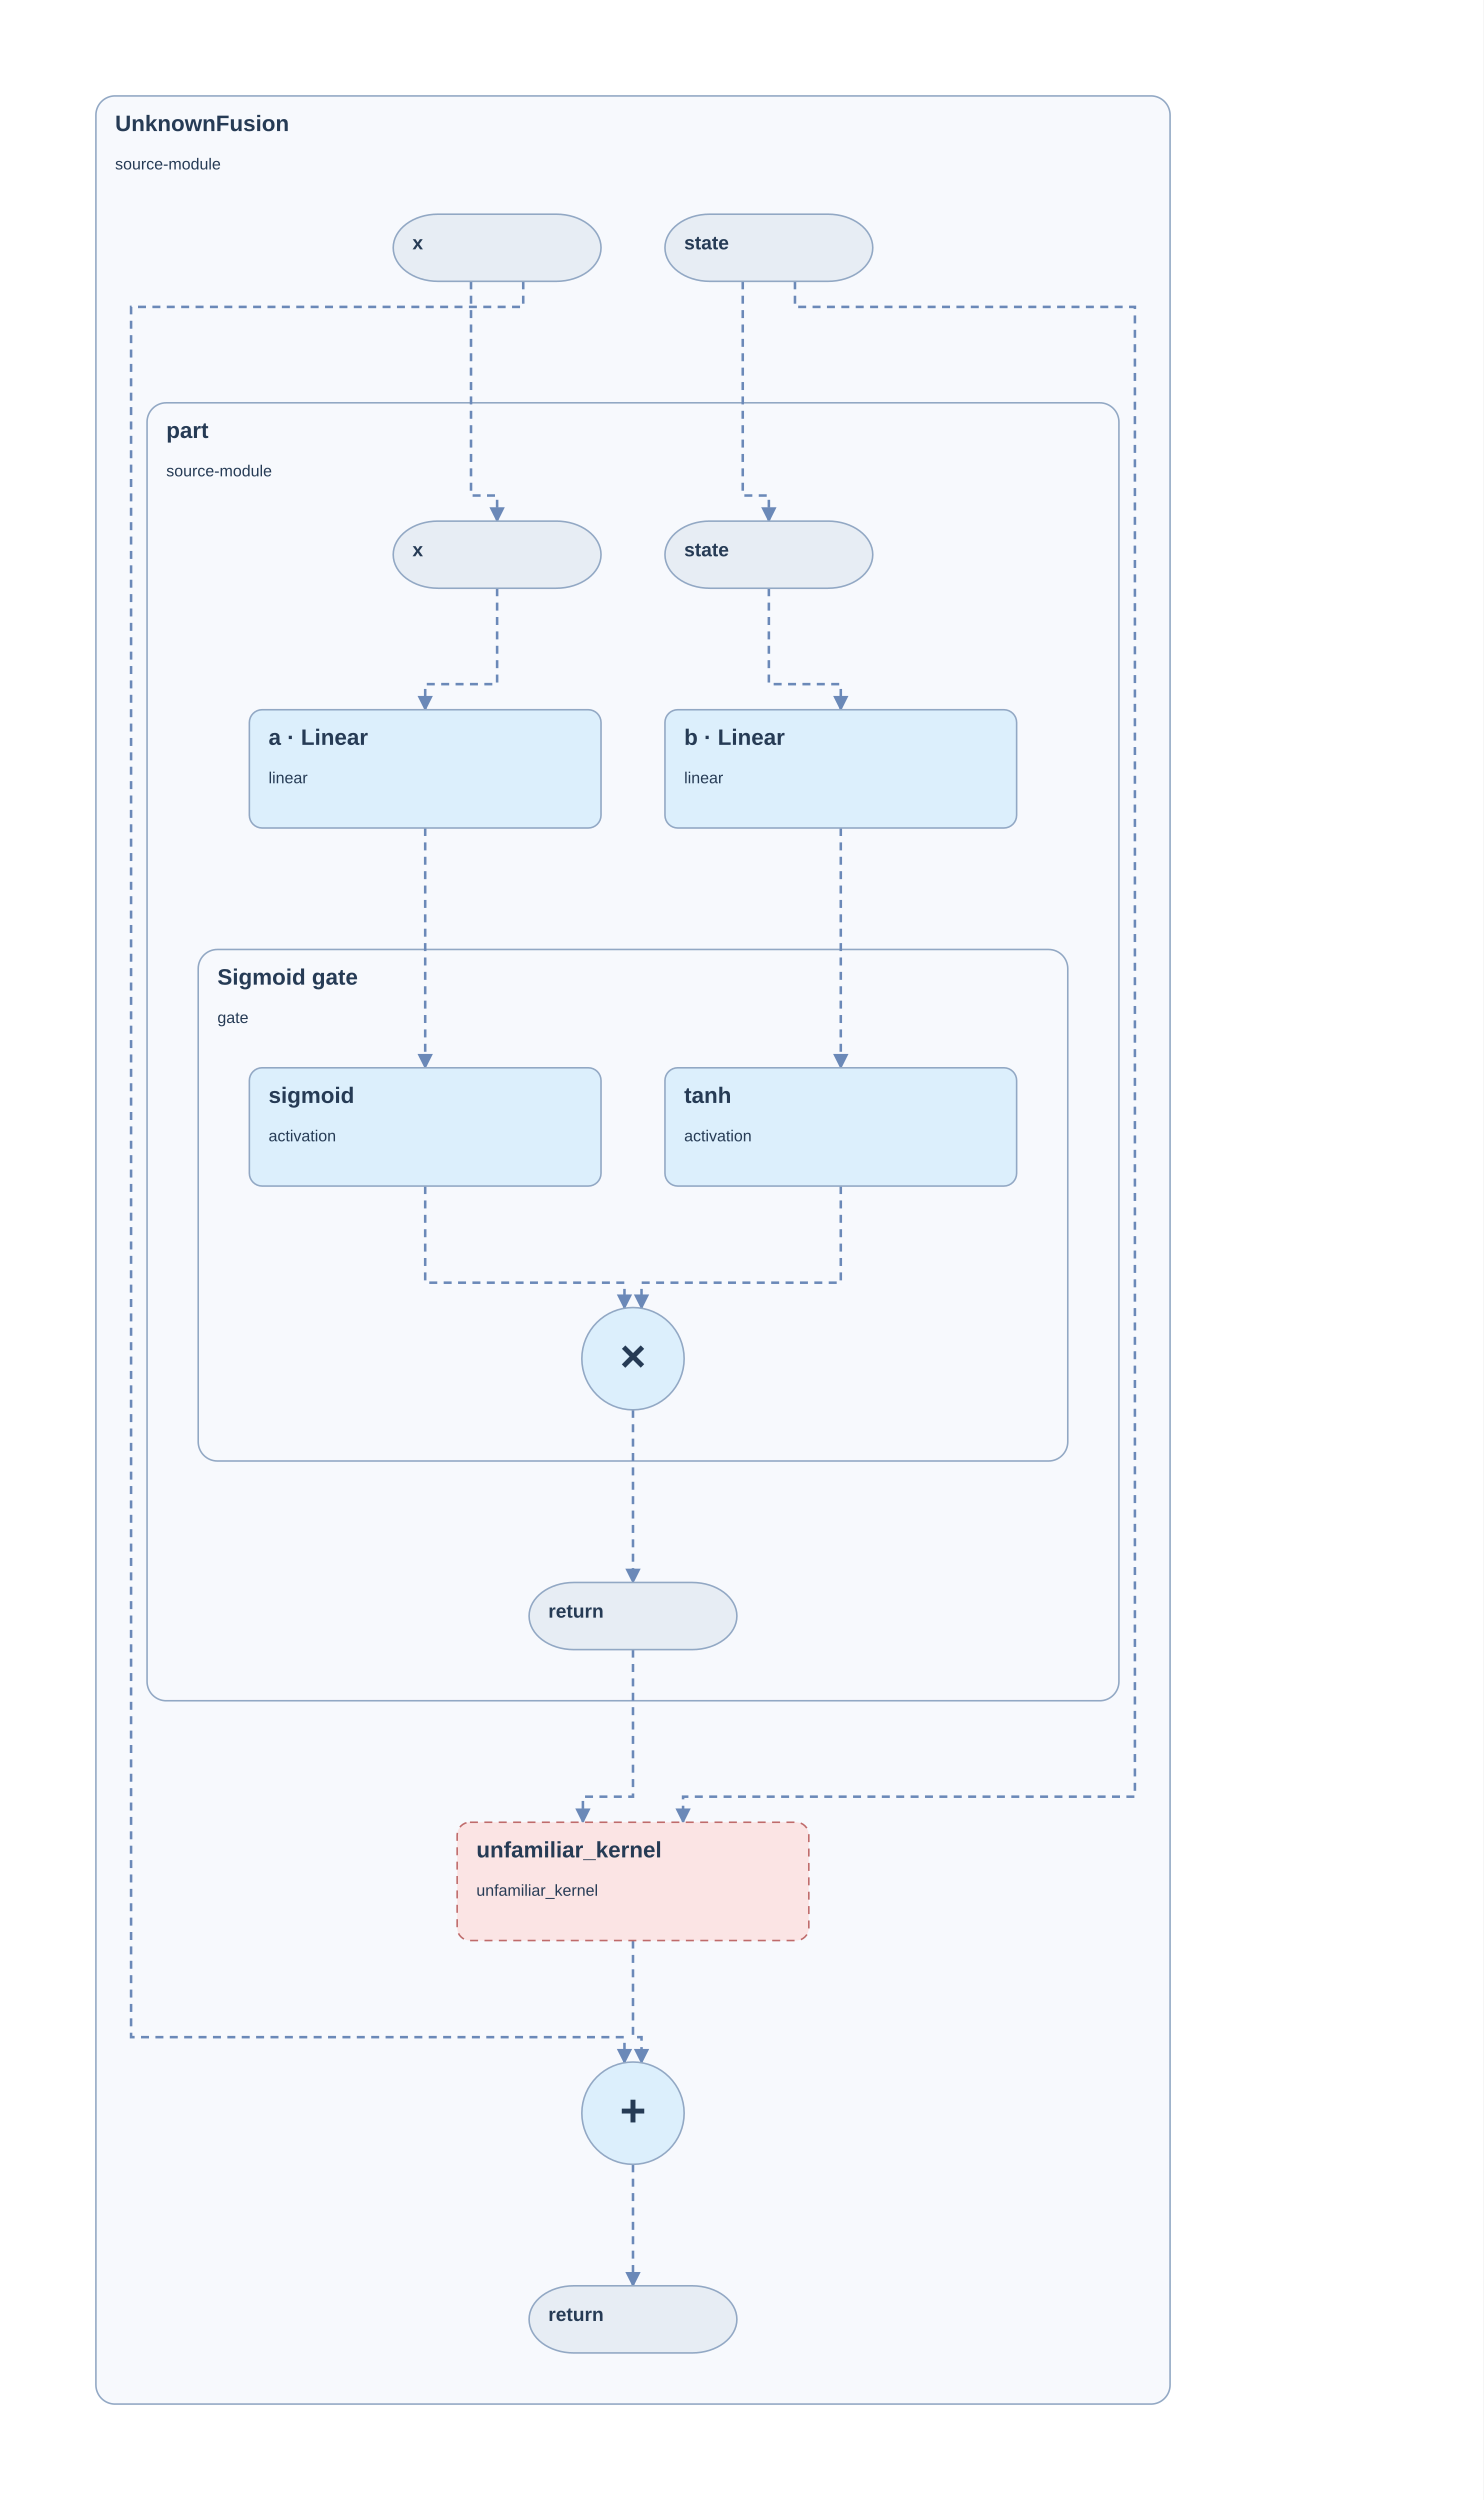
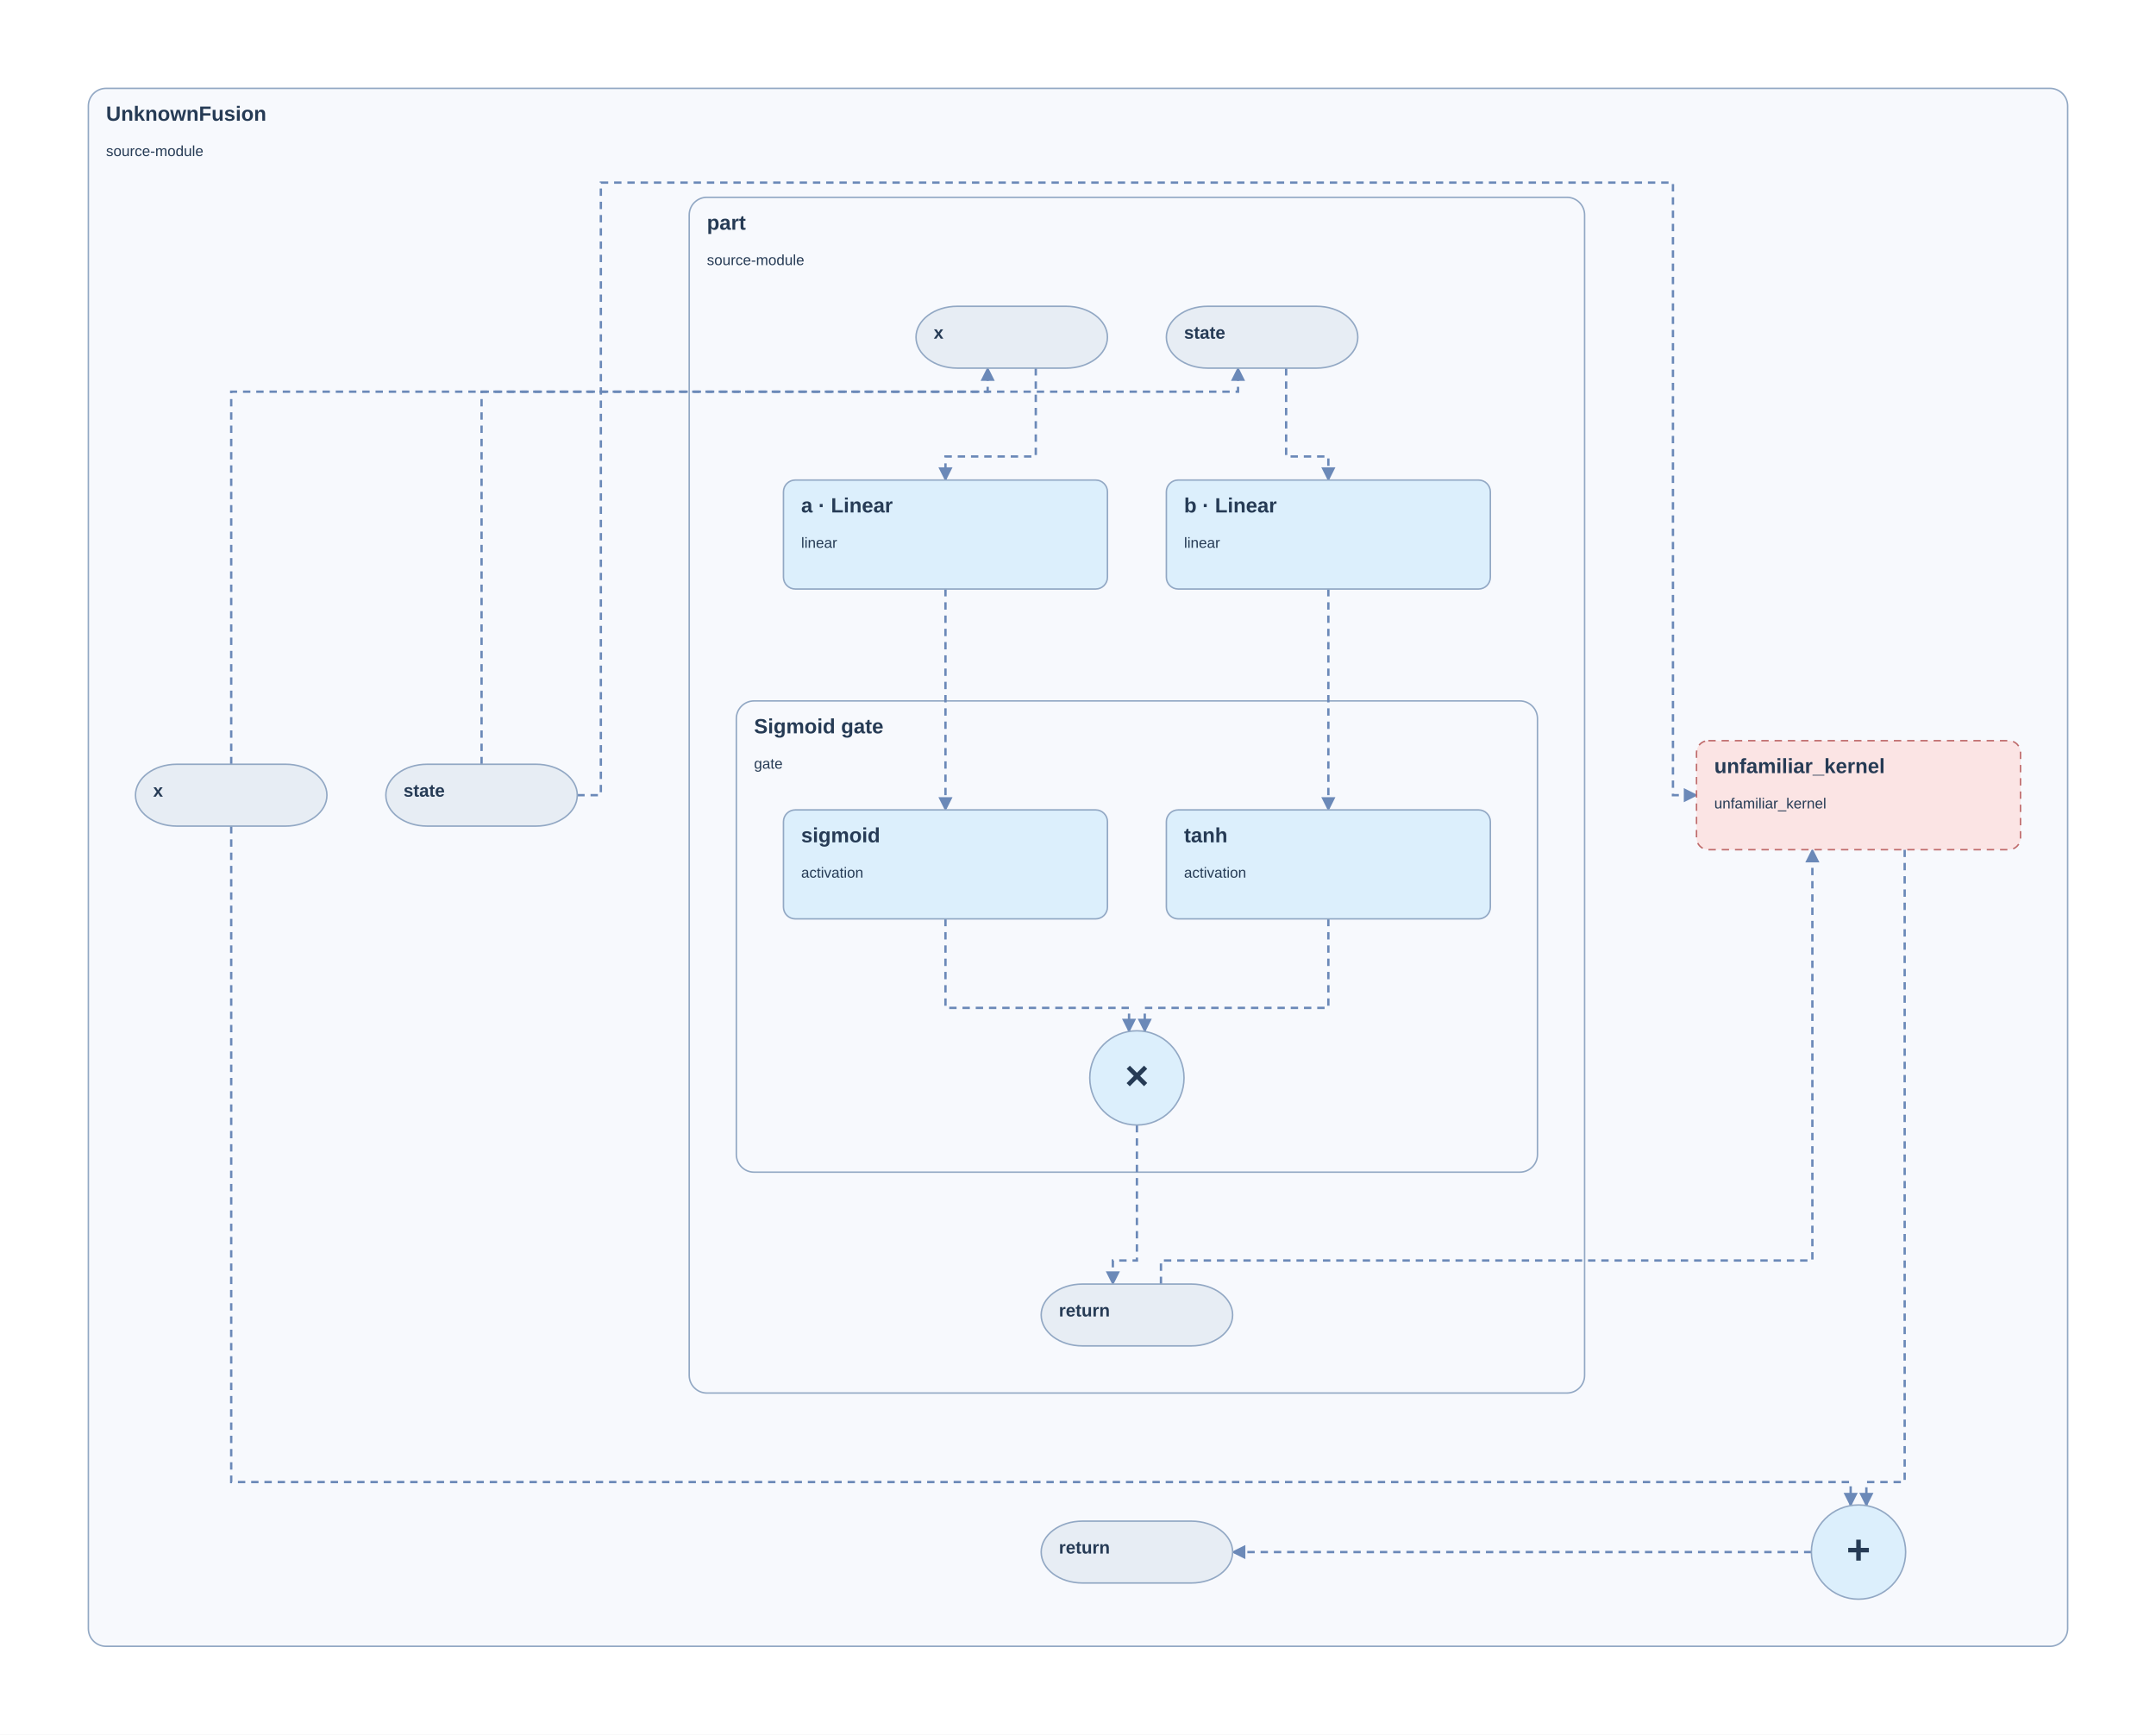
- <svg xmlns="http://www.w3.org/2000/svg" width="928" height="1564" viewBox="-28 -30 928 1564" role="img" aria-label="UnknownFusion">
+ <svg xmlns="http://www.w3.org/2000/svg" width="1464" height="1178" viewBox="-28 -30 1464 1178" role="img" aria-label="UnknownFusion">
  <style>text{font-family:Arial,'Noto Sans SC',sans-serif;fill:#263b55}path[data-edge-id]{fill:none;stroke-width:1.6}</style>
  <defs>
    <marker id="arrow" viewBox="0 0 10 10" refX="9" refY="5" markerWidth="6" markerHeight="6" orient="auto">
      <path d="M0 0 L10 5 L0 10Z" fill="#6b89b8" stroke="none" />
    </marker>
  </defs>
-   <rect x="-28" y="-30" width="928" height="1564" fill="white" />
+   <rect x="-28" y="-30" width="1464" height="1178" fill="white" />
  <g data-node-id="model/104:4:composite:1" transform="translate(32,30)">
-     <rect width="672" height="1444" rx="12" fill="#f7f9fd" stroke="#92a8c4" />
+     <rect width="1344" height="1058" rx="12" fill="#f7f9fd" stroke="#92a8c4" />
    <text x="12" y="22" text-anchor="start" font-size="14" font-weight="600">UnknownFusion</text>
    <text x="12" y="46" font-size="10" fill="#7385a0">source-module</text>
  </g>
-   <g data-node-id="model/104:4:composite:1/35:4:composite:1" transform="translate(64,222)">
+   <g data-node-id="model/104:4:composite:1/35:4:composite:1" transform="translate(440,104)">
    <rect width="608" height="812" rx="12" fill="#f7f9fd" stroke="#92a8c4" />
    <text x="12" y="22" text-anchor="start" font-size="14" font-weight="600">part</text>
    <text x="12" y="46" font-size="10" fill="#7385a0">source-module</text>
  </g>
-   <g data-node-id="architecture:gate:66556c42" transform="translate(96,564)">
+   <g data-node-id="architecture:gate:66556c42" transform="translate(472,446)">
    <rect width="544" height="320" rx="12" fill="#f7f9fd" stroke="#92a8c4" />
    <text x="12" y="22" text-anchor="start" font-size="14" font-weight="600">Sigmoid gate</text>
    <text x="12" y="46" font-size="10" fill="#7385a0">gate</text>
  </g>
-   <path data-edge-id="e00000" data-route-valid="true" data-canonical-source="model/104:4:composite:1/104:22:interface:1" data-canonical-target="model/104:4:composite:1/35:4:composite:1/35:22:interface:1" d="M266.667,146 L266.667,280 L283,280 L283,296" stroke="#6b89b8" stroke-dasharray="5 4" marker-end="url(#arrow)" />
-   <path data-edge-id="e00001" data-route-valid="true" data-canonical-source="model/104:4:composite:1/104:25:interface:1" data-canonical-target="model/104:4:composite:1/35:4:composite:1/35:25:interface:1" d="M436.667,146 L436.667,280 L453,280 L453,296" stroke="#6b89b8" stroke-dasharray="5 4" marker-end="url(#arrow)" />
-   <path data-edge-id="e00003" data-route-valid="true" data-canonical-source="model/104:4:composite:1/35:4:composite:1/35:22:interface:1" data-canonical-target="model/104:4:composite:1/35:4:composite:1/37:29:compute:1" d="M283,338 L283,398 L238,398 L238,414" stroke="#6b89b8" stroke-dasharray="5 4" marker-end="url(#arrow)" />
-   <path data-edge-id="e00004" data-route-valid="true" data-canonical-source="model/104:4:composite:1/35:4:composite:1/37:29:compute:1" data-canonical-target="model/104:4:composite:1/35:4:composite:1/37:15:compute:1" d="M238,488 L238,638" stroke="#6b89b8" stroke-dasharray="5 4" marker-end="url(#arrow)" />
-   <path data-edge-id="e00007" data-route-valid="true" data-canonical-source="model/104:4:composite:1/35:4:composite:1/35:25:interface:1" data-canonical-target="model/104:4:composite:1/35:4:composite:1/38:27:compute:1" d="M453,338 L453,398 L498,398 L498,414" stroke="#6b89b8" stroke-dasharray="5 4" marker-end="url(#arrow)" />
-   <path data-edge-id="e00008" data-route-valid="true" data-canonical-source="model/104:4:composite:1/35:4:composite:1/38:27:compute:1" data-canonical-target="model/104:4:composite:1/35:4:composite:1/38:16:compute:1" d="M498,488 L498,638" stroke="#6b89b8" stroke-dasharray="5 4" marker-end="url(#arrow)" />
-   <path data-edge-id="e00010" data-route-valid="true" data-canonical-source="model/104:4:composite:1/35:4:composite:1/37:8:value-alias:1" data-canonical-target="model/104:4:composite:1/35:4:composite:1/39:15:compute:1" d="M238,712 L238,772.448 L362.667,772.448 L362.667,788.448" stroke="#6b89b8" stroke-dasharray="5 4" marker-end="url(#arrow)" />
-   <path data-edge-id="e00011" data-route-valid="true" data-canonical-source="model/104:4:composite:1/35:4:composite:1/38:8:value-alias:1" data-canonical-target="model/104:4:composite:1/35:4:composite:1/39:15:compute:1" d="M498,712 L498,772.448 L373.333,772.448 L373.333,788.448" stroke="#6b89b8" stroke-dasharray="5 4" marker-end="url(#arrow)" />
-   <path data-edge-id="e00012" data-route-valid="true" data-canonical-source="model/104:4:composite:1/35:4:composite:1/39:15:compute:1" data-canonical-target="model/104:4:composite:1/35:4:composite:1/39:8:interface:1" d="M368,852 L368,960" stroke="#6b89b8" stroke-dasharray="5 4" marker-end="url(#arrow)" />
-   <path data-edge-id="e00014" data-route-valid="true" data-canonical-source="model/104:4:composite:1/105:8:value-alias:1" data-canonical-target="model/104:4:composite:1/106:18:opaque:1" d="M368,1002 L368,1094 L336.667,1094 L336.667,1110" stroke="#6b89b8" stroke-dasharray="5 4" marker-end="url(#arrow)" />
-   <path data-edge-id="e00015" data-route-valid="true" data-canonical-source="model/104:4:composite:1/104:25:interface:1" data-canonical-target="model/104:4:composite:1/106:18:opaque:1" d="M469.333,146 L469.333,162 L682,162 L682,1094 L399.333,1094 L399.333,1110" stroke="#6b89b8" stroke-dasharray="5 4" marker-end="url(#arrow)" />
-   <path data-edge-id="e00017" data-route-valid="true" data-canonical-source="model/104:4:composite:1/104:22:interface:1" data-canonical-target="model/104:4:composite:1/107:15:compute:1" d="M299.333,146 L299.333,162 L54,162 L54,1244.448 L362.667,1244.448 L362.667,1260.448" stroke="#6b89b8" stroke-dasharray="5 4" marker-end="url(#arrow)" />
-   <path data-edge-id="e00018" data-route-valid="true" data-canonical-source="model/104:4:composite:1/106:8:value-alias:1" data-canonical-target="model/104:4:composite:1/107:15:compute:1" d="M368,1184 L368,1244.448 L373.333,1244.448 L373.333,1260.448" stroke="#6b89b8" stroke-dasharray="5 4" marker-end="url(#arrow)" />
-   <path data-edge-id="e00019" data-route-valid="true" data-canonical-source="model/104:4:composite:1/107:15:compute:1" data-canonical-target="model/104:4:composite:1/107:8:interface:1" d="M368,1324 L368,1400" stroke="#6b89b8" stroke-dasharray="5 4" marker-end="url(#arrow)" />
-   <g data-node-id="model/104:4:composite:1/104:22:interface:1" transform="translate(218,104)">
+   <path data-edge-id="e00000" data-route-valid="true" data-canonical-source="model/104:4:composite:1/104:22:interface:1" data-canonical-target="model/104:4:composite:1/35:4:composite:1/35:22:interface:1" d="M129,489 L129,236 L642.667,236 L642.667,220" stroke="#6b89b8" stroke-dasharray="5 4" marker-end="url(#arrow)" />
+   <path data-edge-id="e00001" data-route-valid="true" data-canonical-source="model/104:4:composite:1/104:25:interface:1" data-canonical-target="model/104:4:composite:1/35:4:composite:1/35:25:interface:1" d="M299,489 L299,236 L812.667,236 L812.667,220" stroke="#6b89b8" stroke-dasharray="5 4" marker-end="url(#arrow)" />
+   <path data-edge-id="e00003" data-route-valid="true" data-canonical-source="model/104:4:composite:1/35:4:composite:1/35:22:interface:1" data-canonical-target="model/104:4:composite:1/35:4:composite:1/37:29:compute:1" d="M675.333,220 L675.333,280 L614,280 L614,296" stroke="#6b89b8" stroke-dasharray="5 4" marker-end="url(#arrow)" />
+   <path data-edge-id="e00004" data-route-valid="true" data-canonical-source="model/104:4:composite:1/35:4:composite:1/37:29:compute:1" data-canonical-target="model/104:4:composite:1/35:4:composite:1/37:15:compute:1" d="M614,370 L614,520" stroke="#6b89b8" stroke-dasharray="5 4" marker-end="url(#arrow)" />
+   <path data-edge-id="e00007" data-route-valid="true" data-canonical-source="model/104:4:composite:1/35:4:composite:1/35:25:interface:1" data-canonical-target="model/104:4:composite:1/35:4:composite:1/38:27:compute:1" d="M845.333,220 L845.333,280 L874,280 L874,296" stroke="#6b89b8" stroke-dasharray="5 4" marker-end="url(#arrow)" />
+   <path data-edge-id="e00008" data-route-valid="true" data-canonical-source="model/104:4:composite:1/35:4:composite:1/38:27:compute:1" data-canonical-target="model/104:4:composite:1/35:4:composite:1/38:16:compute:1" d="M874,370 L874,520" stroke="#6b89b8" stroke-dasharray="5 4" marker-end="url(#arrow)" />
+   <path data-edge-id="e00010" data-route-valid="true" data-canonical-source="model/104:4:composite:1/35:4:composite:1/37:8:value-alias:1" data-canonical-target="model/104:4:composite:1/35:4:composite:1/39:15:compute:1" d="M614,594 L614,654.448 L738.667,654.448 L738.667,670.448" stroke="#6b89b8" stroke-dasharray="5 4" marker-end="url(#arrow)" />
+   <path data-edge-id="e00011" data-route-valid="true" data-canonical-source="model/104:4:composite:1/35:4:composite:1/38:8:value-alias:1" data-canonical-target="model/104:4:composite:1/35:4:composite:1/39:15:compute:1" d="M874,594 L874,654.448 L749.333,654.448 L749.333,670.448" stroke="#6b89b8" stroke-dasharray="5 4" marker-end="url(#arrow)" />
+   <path data-edge-id="e00012" data-route-valid="true" data-canonical-source="model/104:4:composite:1/35:4:composite:1/39:15:compute:1" data-canonical-target="model/104:4:composite:1/35:4:composite:1/39:8:interface:1" d="M744,734 L744,826 L727.667,826 L727.667,842" stroke="#6b89b8" stroke-dasharray="5 4" marker-end="url(#arrow)" />
+   <path data-edge-id="e00014" data-route-valid="true" data-canonical-source="model/104:4:composite:1/105:8:value-alias:1" data-canonical-target="model/104:4:composite:1/106:18:opaque:1" d="M760.333,842 L760.333,826 L1202.667,826 L1202.667,547" stroke="#6b89b8" stroke-dasharray="5 4" marker-end="url(#arrow)" />
+   <path data-edge-id="e00015" data-route-valid="true" data-canonical-source="model/104:4:composite:1/104:25:interface:1" data-canonical-target="model/104:4:composite:1/106:18:opaque:1" d="M364,510 L380,510 L380,94 L1108,94 L1108,510 L1124,510" stroke="#6b89b8" stroke-dasharray="5 4" marker-end="url(#arrow)" />
+   <path data-edge-id="e00017" data-route-valid="true" data-canonical-source="model/104:4:composite:1/104:22:interface:1" data-canonical-target="model/104:4:composite:1/107:15:compute:1" d="M129,531 L129,976.448 L1228.667,976.448 L1228.667,992.448" stroke="#6b89b8" stroke-dasharray="5 4" marker-end="url(#arrow)" />
+   <path data-edge-id="e00018" data-route-valid="true" data-canonical-source="model/104:4:composite:1/106:8:value-alias:1" data-canonical-target="model/104:4:composite:1/107:15:compute:1" d="M1265.333,547 L1265.333,976.448 L1239.333,976.448 L1239.333,992.448" stroke="#6b89b8" stroke-dasharray="5 4" marker-end="url(#arrow)" />
+   <path data-edge-id="e00019" data-route-valid="true" data-canonical-source="model/104:4:composite:1/107:15:compute:1" data-canonical-target="model/104:4:composite:1/107:8:interface:1" d="M1202,1024 L809,1024" stroke="#6b89b8" stroke-dasharray="5 4" marker-end="url(#arrow)" />
+   <g data-node-id="model/104:4:composite:1/104:22:interface:1" transform="translate(64,489)">
    <rect width="130" height="42" rx="28" fill="#e7edf4" stroke="#92a8c4" />
    <text x="12" y="22" text-anchor="start" font-size="12" font-weight="600">x</text>
  </g>
-   <g data-node-id="model/104:4:composite:1/104:25:interface:1" transform="translate(388,104)">
+   <g data-node-id="model/104:4:composite:1/104:25:interface:1" transform="translate(234,489)">
    <rect width="130" height="42" rx="28" fill="#e7edf4" stroke="#92a8c4" />
    <text x="12" y="22" text-anchor="start" font-size="12" font-weight="600">state</text>
  </g>
-   <g data-node-id="model/104:4:composite:1/35:4:composite:1/35:22:interface:1" transform="translate(218,296)">
+   <g data-node-id="model/104:4:composite:1/35:4:composite:1/35:22:interface:1" transform="translate(594,178)">
    <rect width="130" height="42" rx="28" fill="#e7edf4" stroke="#92a8c4" />
    <text x="12" y="22" text-anchor="start" font-size="12" font-weight="600">x</text>
  </g>
-   <g data-node-id="model/104:4:composite:1/35:4:composite:1/35:25:interface:1" transform="translate(388,296)">
+   <g data-node-id="model/104:4:composite:1/35:4:composite:1/35:25:interface:1" transform="translate(764,178)">
    <rect width="130" height="42" rx="28" fill="#e7edf4" stroke="#92a8c4" />
    <text x="12" y="22" text-anchor="start" font-size="12" font-weight="600">state</text>
  </g>
-   <g data-node-id="model/104:4:composite:1/35:4:composite:1/37:29:compute:1" transform="translate(128,414)">
+   <g data-node-id="model/104:4:composite:1/35:4:composite:1/37:29:compute:1" transform="translate(504,296)">
    <rect width="220" height="74" rx="8" fill="#dceffc" stroke="#92a8c4" />
    <text x="12" y="22" text-anchor="start" font-size="14" font-weight="600">a · Linear</text>
    <text x="12" y="46" font-size="10" fill="#7385a0">linear</text>
  </g>
-   <g data-node-id="model/104:4:composite:1/35:4:composite:1/37:15:compute:1" transform="translate(128,638)">
+   <g data-node-id="model/104:4:composite:1/35:4:composite:1/37:15:compute:1" transform="translate(504,520)">
    <rect width="220" height="74" rx="8" fill="#dceffc" stroke="#92a8c4" />
    <text x="12" y="22" text-anchor="start" font-size="14" font-weight="600">sigmoid</text>
    <text x="12" y="46" font-size="10" fill="#7385a0">activation</text>
  </g>
-   <g data-node-id="model/104:4:composite:1/35:4:composite:1/38:27:compute:1" transform="translate(388,414)">
+   <g data-node-id="model/104:4:composite:1/35:4:composite:1/38:27:compute:1" transform="translate(764,296)">
    <rect width="220" height="74" rx="8" fill="#dceffc" stroke="#92a8c4" />
    <text x="12" y="22" text-anchor="start" font-size="14" font-weight="600">b · Linear</text>
    <text x="12" y="46" font-size="10" fill="#7385a0">linear</text>
  </g>
-   <g data-node-id="model/104:4:composite:1/35:4:composite:1/38:16:compute:1" transform="translate(388,638)">
+   <g data-node-id="model/104:4:composite:1/35:4:composite:1/38:16:compute:1" transform="translate(764,520)">
    <rect width="220" height="74" rx="8" fill="#dceffc" stroke="#92a8c4" />
    <text x="12" y="22" text-anchor="start" font-size="14" font-weight="600">tanh</text>
    <text x="12" y="46" font-size="10" fill="#7385a0">activation</text>
  </g>
-   <g data-node-id="model/104:4:composite:1/35:4:composite:1/39:15:compute:1" transform="translate(336,788)">
+   <g data-node-id="model/104:4:composite:1/35:4:composite:1/39:15:compute:1" transform="translate(712,670)">
    <circle cx="32" cy="32" r="32" fill="#dceffc" stroke="#92a8c4" />
    <text x="32" y="40" text-anchor="middle" font-size="28" font-weight="600">×</text>
  </g>
-   <g data-node-id="model/104:4:composite:1/35:4:composite:1/39:8:interface:1" transform="translate(303,960)">
+   <g data-node-id="model/104:4:composite:1/35:4:composite:1/39:8:interface:1" transform="translate(679,842)">
    <rect width="130" height="42" rx="28" fill="#e7edf4" stroke="#92a8c4" />
    <text x="12" y="22" text-anchor="start" font-size="12" font-weight="600">return</text>
  </g>
-   <g data-node-id="model/104:4:composite:1/106:18:opaque:1" transform="translate(258,1110)">
+   <g data-node-id="model/104:4:composite:1/106:18:opaque:1" transform="translate(1124,473)">
    <rect width="220" height="74" rx="8" fill="#fbe4e4" stroke="#bf6b6b" stroke-dasharray="5 4" />
    <text x="12" y="22" text-anchor="start" font-size="14" font-weight="600">unfamiliar_kernel</text>
    <text x="12" y="46" font-size="10" fill="#7385a0">unfamiliar_kernel</text>
  </g>
-   <g data-node-id="model/104:4:composite:1/107:15:compute:1" transform="translate(336,1260)">
+   <g data-node-id="model/104:4:composite:1/107:15:compute:1" transform="translate(1202,992)">
    <circle cx="32" cy="32" r="32" fill="#dceffc" stroke="#92a8c4" />
    <text x="32" y="40" text-anchor="middle" font-size="28" font-weight="600">+</text>
  </g>
-   <g data-node-id="model/104:4:composite:1/107:8:interface:1" transform="translate(303,1400)">
+   <g data-node-id="model/104:4:composite:1/107:8:interface:1" transform="translate(679,1003)">
    <rect width="130" height="42" rx="28" fill="#e7edf4" stroke="#92a8c4" />
    <text x="12" y="22" text-anchor="start" font-size="12" font-weight="600">return</text>
  </g>
</svg>
